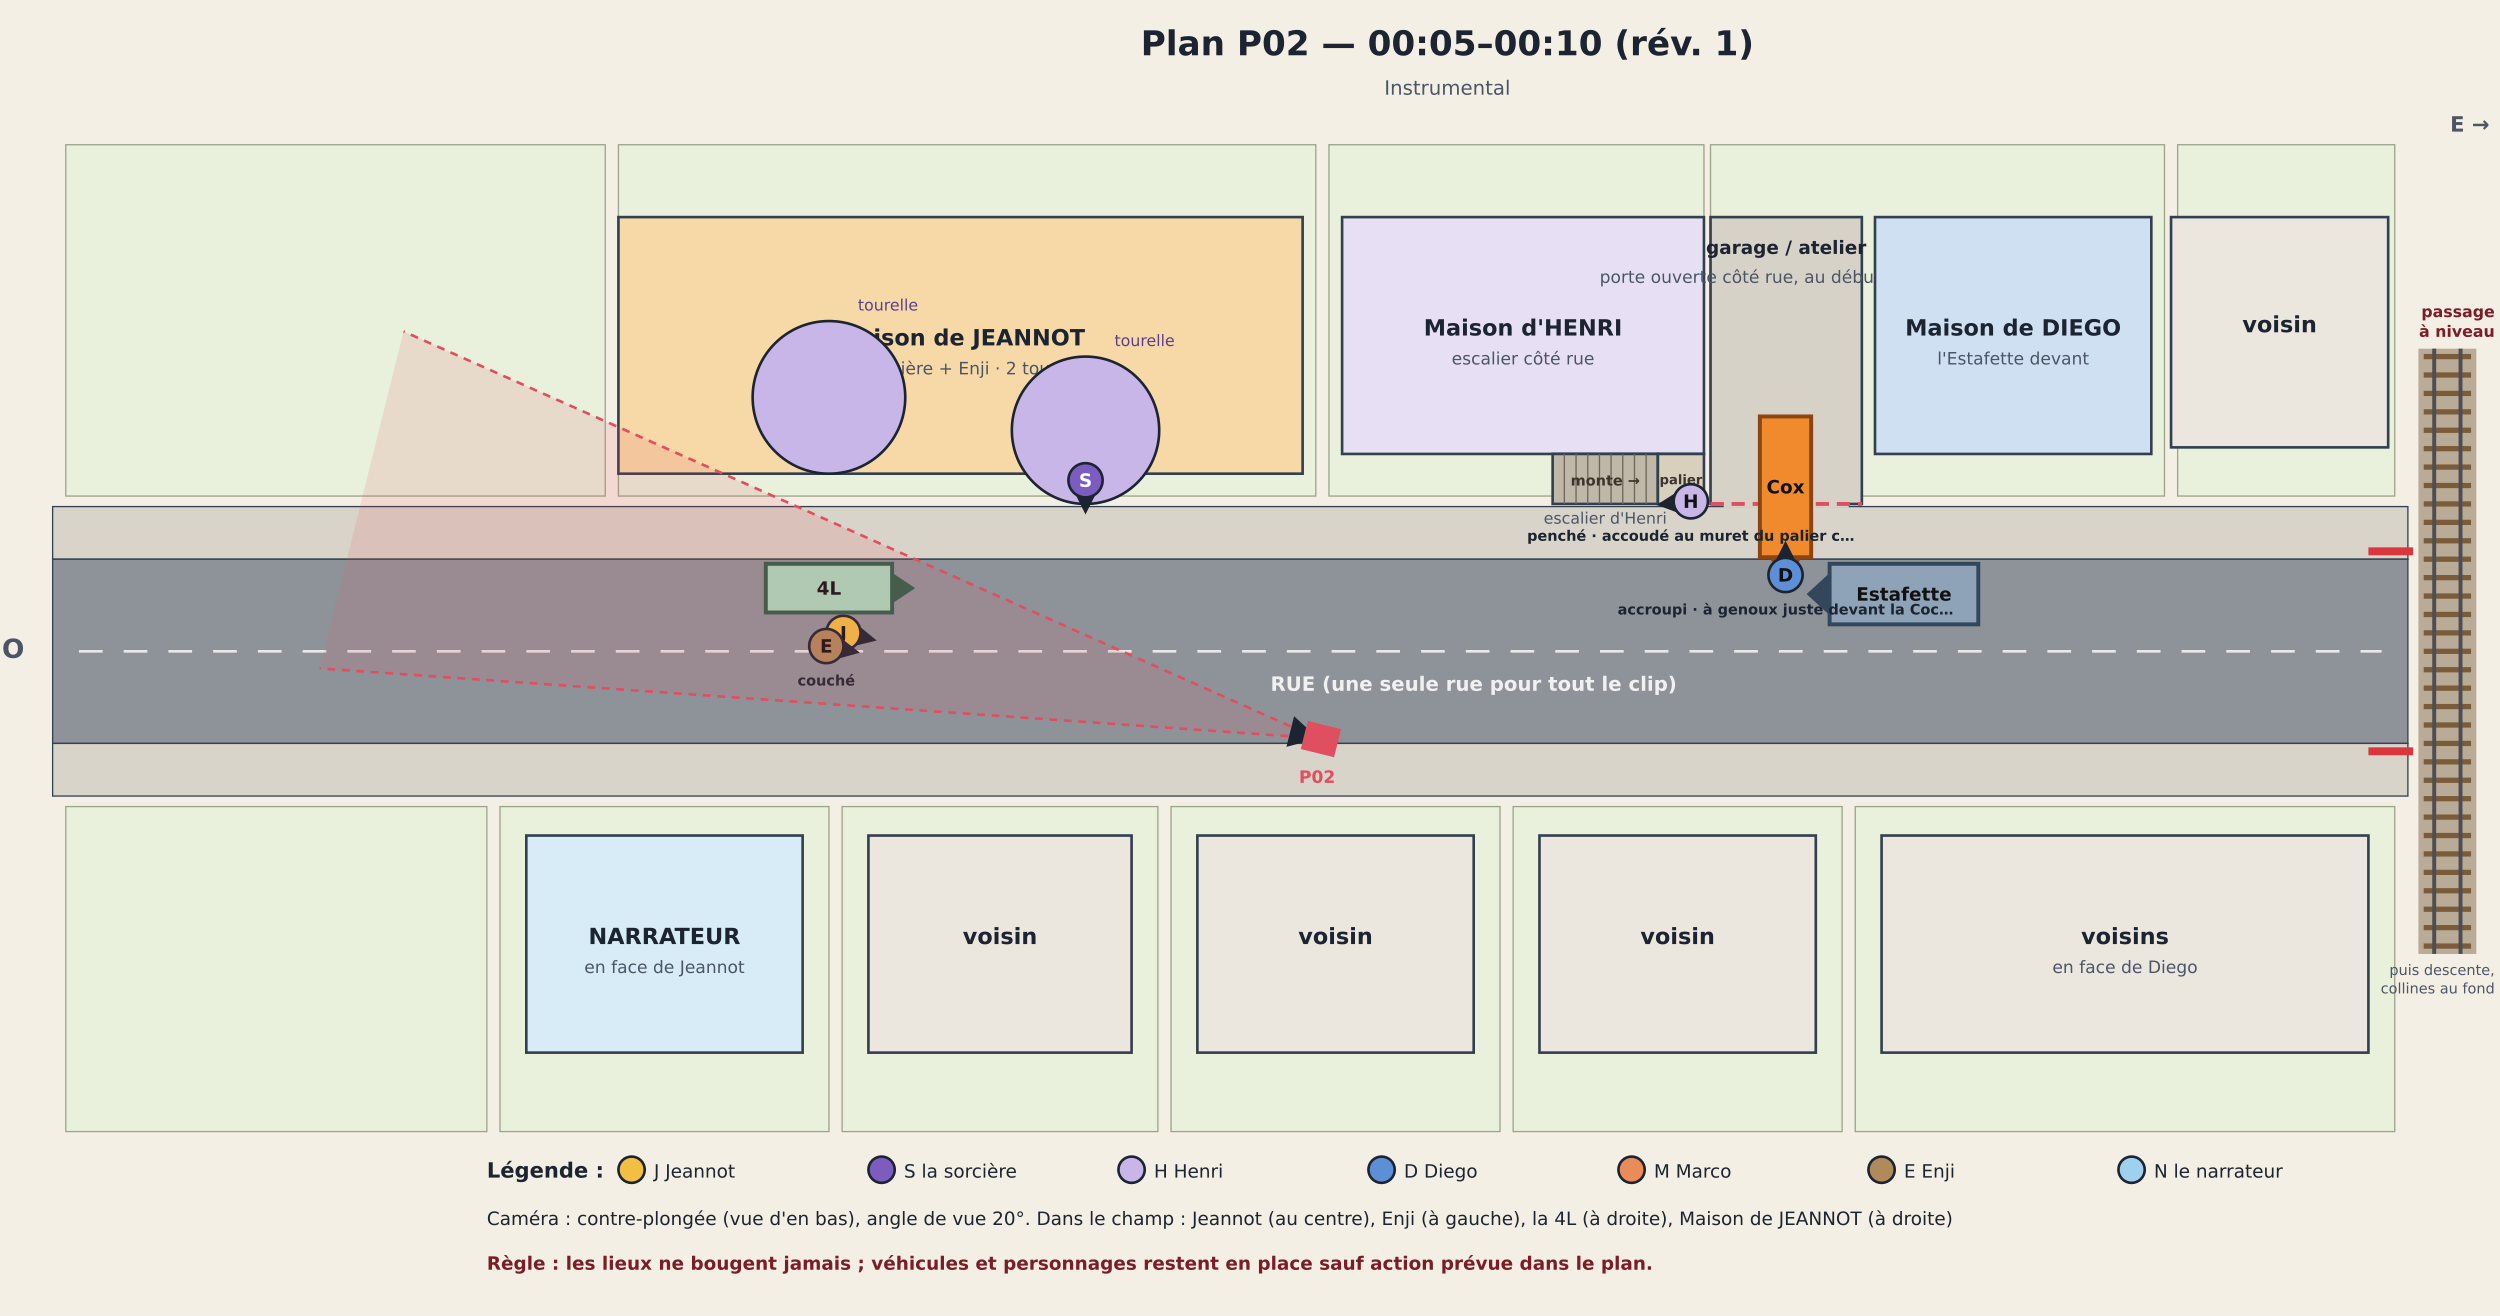
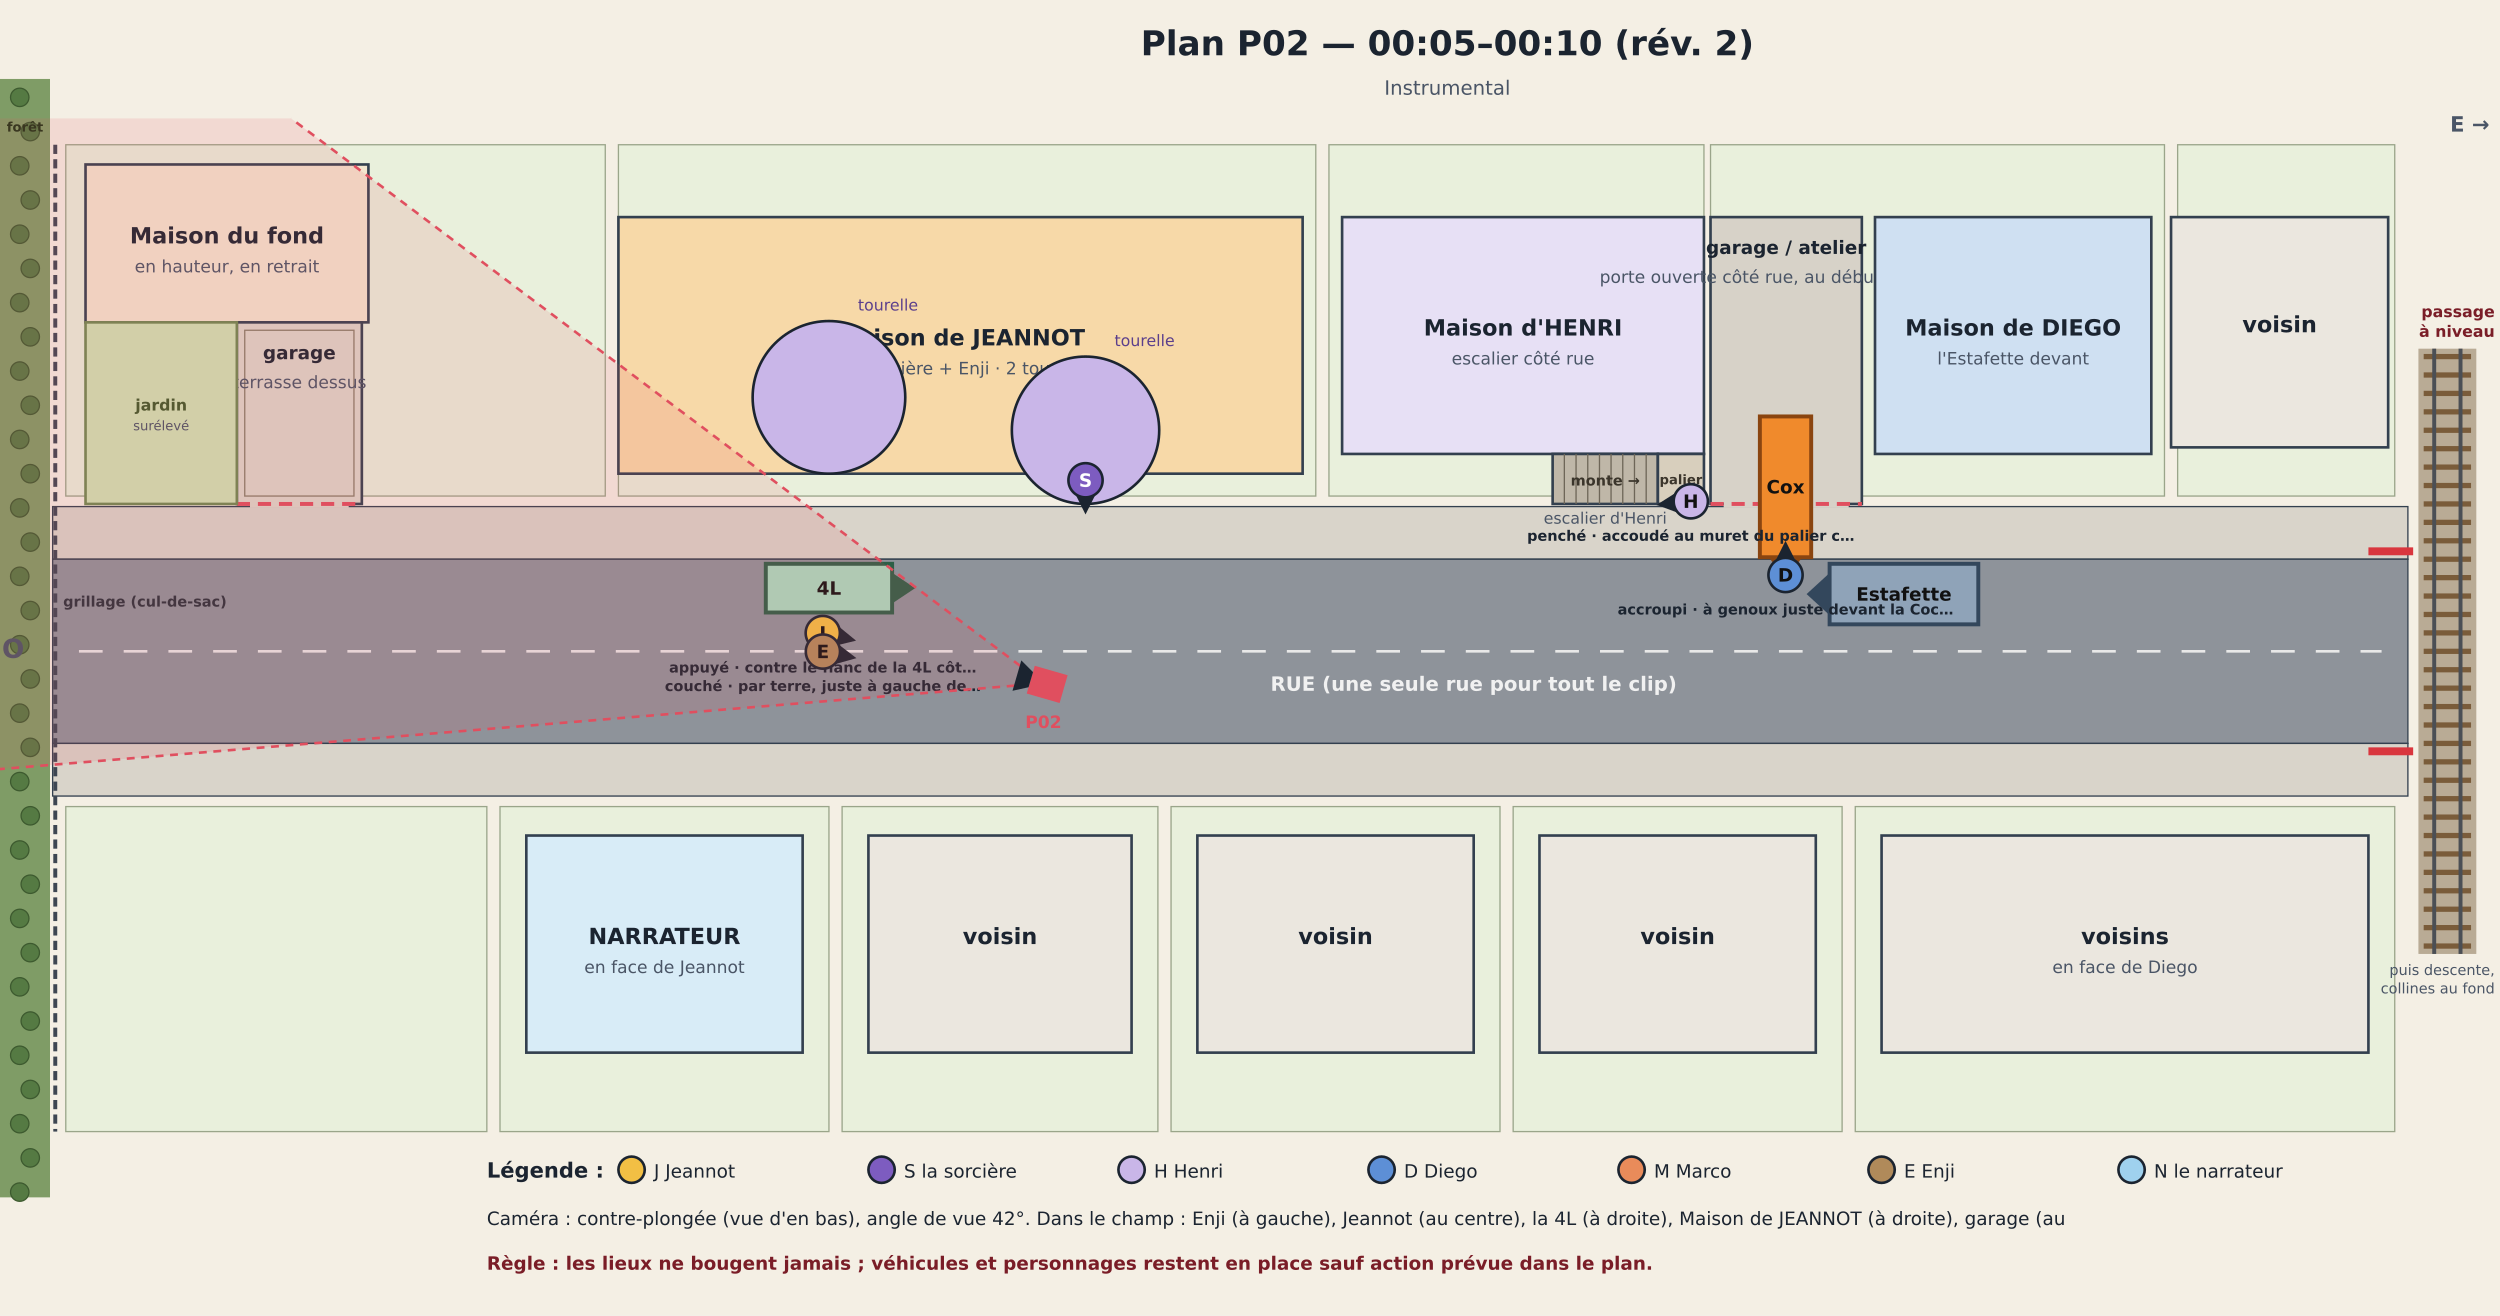
<svg xmlns="http://www.w3.org/2000/svg" width="1900" height="1000" viewBox="-300 0 1900 1000" font-family="DejaVu Sans, Arial, sans-serif">
  <defs>
    <clipPath id="zone">
      <rect x="-300" y="90" width="1900" height="780" />
    </clipPath>
  </defs>
  <rect x="-300.0" y="0.0" width="1900.0" height="1000.0" rx="0" fill="#f4efe4" stroke="none" stroke-width="0" />
  <rect x="-260.0" y="385.0" width="1790.0" height="40.0" rx="0" fill="#d9d4ca" stroke="#33404f" stroke-width="1" />
  <rect x="-260.0" y="425.0" width="1790.0" height="140.0" rx="0" fill="#8e939a" stroke="#33404f" stroke-width="1" />
  <rect x="-260.0" y="565.0" width="1790.0" height="40.0" rx="0" fill="#d9d4ca" stroke="#33404f" stroke-width="1" />
  <line x1="-240.0" y1="495.0" x2="1510.0" y2="495.0" stroke="#e8e8e8" stroke-width="2" stroke-dasharray="18 16" />
  <text x="820.0" y="525.0" font-size="15" fill="#f1f1f1" text-anchor="middle" font-weight="bold">RUE (une seule rue pour tout le clip)</text>
  <rect x="-250.0" y="110.0" width="410.0" height="267.0" rx="0" fill="#e9f0dc" stroke="#9aa58a" stroke-width="1" />
  <rect x="170.0" y="110.0" width="530.0" height="267.0" rx="0" fill="#e9f0dc" stroke="#9aa58a" stroke-width="1" />
  <rect x="710.0" y="110.0" width="285.0" height="267.0" rx="0" fill="#e9f0dc" stroke="#9aa58a" stroke-width="1" />
  <rect x="1000.0" y="110.0" width="345.0" height="267.0" rx="0" fill="#e9f0dc" stroke="#9aa58a" stroke-width="1" />
  <rect x="1355.0" y="110.0" width="165.0" height="267.0" rx="0" fill="#e9f0dc" stroke="#9aa58a" stroke-width="1" />
  <rect x="-250.0" y="613.0" width="320.0" height="247.0" rx="0" fill="#e9f0dc" stroke="#9aa58a" stroke-width="1" />
  <rect x="80.0" y="613.0" width="250.0" height="247.0" rx="0" fill="#e9f0dc" stroke="#9aa58a" stroke-width="1" />
  <rect x="340.0" y="613.0" width="240.0" height="247.0" rx="0" fill="#e9f0dc" stroke="#9aa58a" stroke-width="1" />
  <rect x="590.0" y="613.0" width="250.0" height="247.0" rx="0" fill="#e9f0dc" stroke="#9aa58a" stroke-width="1" />
  <rect x="850.0" y="613.0" width="250.0" height="247.0" rx="0" fill="#e9f0dc" stroke="#9aa58a" stroke-width="1" />
  <rect x="1110.0" y="613.0" width="410.0" height="247.0" rx="0" fill="#e9f0dc" stroke="#9aa58a" stroke-width="1" />
  <rect x="170.0" y="165.0" width="520.0" height="195.0" rx="0" fill="#f7d9a8" stroke="#33404f" stroke-width="2" />
  <text x="430.0" y="262.5" font-size="17" fill="#1b2430" text-anchor="middle" font-weight="bold">Maison de JEANNOT</text>
  <text x="430.0" y="284.5" font-size="13" fill="#4a5566" text-anchor="middle">+ la sorcière + Enji · 2 tourelles</text>
  <rect x="720.0" y="165.0" width="275.0" height="180.0" rx="0" fill="#e7e0f5" stroke="#33404f" stroke-width="2" />
  <text x="857.5" y="255.0" font-size="17" fill="#1b2430" text-anchor="middle" font-weight="bold">Maison d'HENRI</text>
  <text x="857.5" y="277.0" font-size="13" fill="#4a5566" text-anchor="middle">escalier côté rue</text>
  <rect x="1350.0" y="165.0" width="165.0" height="175.0" rx="0" fill="#ebe7df" stroke="#33404f" stroke-width="2" />
  <text x="1432.5" y="252.5" font-size="17" fill="#1b2430" text-anchor="middle" font-weight="bold">voisin</text>
  <rect x="1000.0" y="165.0" width="115.0" height="218.0" rx="0" fill="#d7d2c8" stroke="#33404f" stroke-width="2" />
  <line x1="1010.0" y1="383.0" x2="1105.0" y2="383.0" stroke="#d7d2c8" stroke-width="6" />
  <line x1="1000.0" y1="383.0" x2="1115.0" y2="383.0" stroke="#e04f5f" stroke-width="3" stroke-dasharray="10 6" />
  <text x="1057.5" y="193.0" font-size="14" fill="#1b2430" text-anchor="middle" font-weight="bold">garage / atelier</text>
  <text x="1057.5" y="215.0" font-size="13" fill="#4a5566" text-anchor="middle">porte ouverte côté rue, au début du trottoir</text>
  <rect x="1125.0" y="165.0" width="210.0" height="180.0" rx="0" fill="#cfe0f2" stroke="#33404f" stroke-width="2" />
  <text x="1230.0" y="255.0" font-size="17" fill="#1b2430" text-anchor="middle" font-weight="bold">Maison de DIEGO</text>
  <text x="1230.0" y="277.0" font-size="13" fill="#4a5566" text-anchor="middle">l'Estafette devant</text>
  <rect x="100.0" y="635.0" width="210.0" height="165.0" rx="0" fill="#d8ecf7" stroke="#33404f" stroke-width="2" />
  <text x="205.0" y="717.5" font-size="17" fill="#1b2430" text-anchor="middle" font-weight="bold">NARRATEUR</text>
  <text x="205.0" y="739.5" font-size="13" fill="#4a5566" text-anchor="middle">en face de Jeannot</text>
  <rect x="360.0" y="635.0" width="200.0" height="165.0" rx="0" fill="#ebe7df" stroke="#33404f" stroke-width="2" />
  <text x="460.0" y="717.5" font-size="17" fill="#1b2430" text-anchor="middle" font-weight="bold">voisin</text>
  <rect x="610.0" y="635.0" width="210.0" height="165.0" rx="0" fill="#ebe7df" stroke="#33404f" stroke-width="2" />
  <text x="715.0" y="717.5" font-size="17" fill="#1b2430" text-anchor="middle" font-weight="bold">voisin</text>
  <rect x="870.0" y="635.0" width="210.0" height="165.0" rx="0" fill="#ebe7df" stroke="#33404f" stroke-width="2" />
  <text x="975.0" y="717.5" font-size="17" fill="#1b2430" text-anchor="middle" font-weight="bold">voisin</text>
  <rect x="1130.0" y="635.0" width="370.0" height="165.0" rx="0" fill="#ebe7df" stroke="#33404f" stroke-width="2" />
  <text x="1315.0" y="717.5" font-size="17" fill="#1b2430" text-anchor="middle" font-weight="bold">voisins</text>
  <text x="1315.0" y="739.5" font-size="13" fill="#4a5566" text-anchor="middle">en face de Diego</text>
+   <rect x="-235.0" y="125.0" width="215.0" height="120.0" rx="0" fill="#f3e6cf" stroke="#33404f" stroke-width="2" />
+   <text x="-127.5" y="185.0" font-size="17" fill="#1b2430" text-anchor="middle" font-weight="bold">Maison du fond</text>
+   <text x="-127.5" y="207.0" font-size="13" fill="#4a5566" text-anchor="middle">en hauteur, en retrait</text>
+   <rect x="-120.0" y="245.0" width="95.0" height="138.0" rx="0" fill="#ddd6ca" stroke="#33404f" stroke-width="2" />
+   <rect x="-114.0" y="251.0" width="83.0" height="126.0" rx="0" fill="none" stroke="#8a7f6a" stroke-width="1" />
+   <line x1="-110.0" y1="383.0" x2="-35.0" y2="383.0" stroke="#ddd6ca" stroke-width="6" />
+   <line x1="-120.0" y1="383.0" x2="-25.0" y2="383.0" stroke="#e04f5f" stroke-width="3" stroke-dasharray="10 6" />
+   <text x="-72.5" y="273.0" font-size="14" fill="#1b2430" text-anchor="middle" font-weight="bold">garage</text>
+   <text x="-72.5" y="295.0" font-size="13" fill="#4a5566" text-anchor="middle">terrasse dessus</text>
  <circle cx="330.0" cy="302.0" r="58" fill="#c9b6e8" stroke="#1b2430" stroke-width="2" />
  <text x="352.0" y="236.0" font-size="12" fill="#5b3f8c" text-anchor="start">tourelle</text>
  <circle cx="525.0" cy="327.0" r="56" fill="#c9b6e8" stroke="#1b2430" stroke-width="2" />
  <text x="547.0" y="263.0" font-size="12" fill="#5b3f8c" text-anchor="start">tourelle</text>
  <rect x="880.0" y="345.0" width="80.0" height="38.0" rx="0" fill="#bfb7a8" stroke="#33404f" stroke-width="2" />
  <line x1="888.9" y1="345.0" x2="888.9" y2="383.0" stroke="#6e6658" stroke-width="1" />
  <line x1="897.8" y1="345.0" x2="897.8" y2="383.0" stroke="#6e6658" stroke-width="1" />
  <line x1="906.7" y1="345.0" x2="906.7" y2="383.0" stroke="#6e6658" stroke-width="1" />
  <line x1="915.6" y1="345.0" x2="915.6" y2="383.0" stroke="#6e6658" stroke-width="1" />
  <line x1="924.4" y1="345.0" x2="924.4" y2="383.0" stroke="#6e6658" stroke-width="1" />
  <line x1="933.3" y1="345.0" x2="933.3" y2="383.0" stroke="#6e6658" stroke-width="1" />
  <line x1="942.2" y1="345.0" x2="942.2" y2="383.0" stroke="#6e6658" stroke-width="1" />
  <line x1="951.1" y1="345.0" x2="951.1" y2="383.0" stroke="#6e6658" stroke-width="1" />
  <text x="920.0" y="369.0" font-size="11" fill="#3b352b" text-anchor="middle" font-weight="bold">monte →</text>
  <rect x="960.0" y="345.0" width="35.0" height="38.0" rx="0" fill="#d8cfbd" stroke="#33404f" stroke-width="2" />
  <text x="977.5" y="368.0" font-size="10" fill="#3b352b" text-anchor="middle" font-weight="bold">palier</text>
  <text x="920.0" y="398.0" font-size="12" fill="#4a5566" text-anchor="middle">escalier d'Henri</text>
  <rect x="1538.0" y="265.0" width="44.0" height="460.0" rx="0" fill="#b9ab95" stroke="none" stroke-width="0" />
  <line x1="1542.0" y1="271.0" x2="1578.0" y2="271.0" stroke="#7a5c3a" stroke-width="4" />
  <line x1="1542.0" y1="285.0" x2="1578.0" y2="285.0" stroke="#7a5c3a" stroke-width="4" />
  <line x1="1542.0" y1="299.0" x2="1578.0" y2="299.0" stroke="#7a5c3a" stroke-width="4" />
  <line x1="1542.0" y1="313.0" x2="1578.0" y2="313.0" stroke="#7a5c3a" stroke-width="4" />
  <line x1="1542.0" y1="327.0" x2="1578.0" y2="327.0" stroke="#7a5c3a" stroke-width="4" />
  <line x1="1542.0" y1="341.0" x2="1578.0" y2="341.0" stroke="#7a5c3a" stroke-width="4" />
  <line x1="1542.0" y1="355.0" x2="1578.0" y2="355.0" stroke="#7a5c3a" stroke-width="4" />
  <line x1="1542.0" y1="369.0" x2="1578.0" y2="369.0" stroke="#7a5c3a" stroke-width="4" />
  <line x1="1542.0" y1="383.0" x2="1578.0" y2="383.0" stroke="#7a5c3a" stroke-width="4" />
  <line x1="1542.0" y1="397.0" x2="1578.0" y2="397.0" stroke="#7a5c3a" stroke-width="4" />
  <line x1="1542.0" y1="411.0" x2="1578.0" y2="411.0" stroke="#7a5c3a" stroke-width="4" />
  <line x1="1542.0" y1="425.0" x2="1578.0" y2="425.0" stroke="#7a5c3a" stroke-width="4" />
  <line x1="1542.0" y1="439.0" x2="1578.0" y2="439.0" stroke="#7a5c3a" stroke-width="4" />
  <line x1="1542.0" y1="453.0" x2="1578.0" y2="453.0" stroke="#7a5c3a" stroke-width="4" />
  <line x1="1542.0" y1="467.0" x2="1578.0" y2="467.0" stroke="#7a5c3a" stroke-width="4" />
  <line x1="1542.0" y1="481.0" x2="1578.0" y2="481.0" stroke="#7a5c3a" stroke-width="4" />
  <line x1="1542.0" y1="495.0" x2="1578.0" y2="495.0" stroke="#7a5c3a" stroke-width="4" />
  <line x1="1542.0" y1="509.0" x2="1578.0" y2="509.0" stroke="#7a5c3a" stroke-width="4" />
  <line x1="1542.0" y1="523.0" x2="1578.0" y2="523.0" stroke="#7a5c3a" stroke-width="4" />
  <line x1="1542.0" y1="537.0" x2="1578.0" y2="537.0" stroke="#7a5c3a" stroke-width="4" />
  <line x1="1542.0" y1="551.0" x2="1578.0" y2="551.0" stroke="#7a5c3a" stroke-width="4" />
  <line x1="1542.0" y1="565.0" x2="1578.0" y2="565.0" stroke="#7a5c3a" stroke-width="4" />
  <line x1="1542.0" y1="579.0" x2="1578.0" y2="579.0" stroke="#7a5c3a" stroke-width="4" />
  <line x1="1542.0" y1="593.0" x2="1578.0" y2="593.0" stroke="#7a5c3a" stroke-width="4" />
  <line x1="1542.0" y1="607.0" x2="1578.0" y2="607.0" stroke="#7a5c3a" stroke-width="4" />
  <line x1="1542.0" y1="621.0" x2="1578.0" y2="621.0" stroke="#7a5c3a" stroke-width="4" />
  <line x1="1542.0" y1="635.0" x2="1578.0" y2="635.0" stroke="#7a5c3a" stroke-width="4" />
  <line x1="1542.0" y1="649.0" x2="1578.0" y2="649.0" stroke="#7a5c3a" stroke-width="4" />
  <line x1="1542.0" y1="663.0" x2="1578.0" y2="663.0" stroke="#7a5c3a" stroke-width="4" />
  <line x1="1542.0" y1="677.0" x2="1578.0" y2="677.0" stroke="#7a5c3a" stroke-width="4" />
  <line x1="1542.0" y1="691.0" x2="1578.0" y2="691.0" stroke="#7a5c3a" stroke-width="4" />
  <line x1="1542.0" y1="705.0" x2="1578.0" y2="705.0" stroke="#7a5c3a" stroke-width="4" />
  <line x1="1542.0" y1="719.0" x2="1578.0" y2="719.0" stroke="#7a5c3a" stroke-width="4" />
  <line x1="1550.0" y1="265.0" x2="1550.0" y2="725.0" stroke="#4b4f55" stroke-width="3" />
  <line x1="1570.0" y1="265.0" x2="1570.0" y2="725.0" stroke="#4b4f55" stroke-width="3" />
  <line x1="1534.0" y1="419.0" x2="1500.0" y2="419.0" stroke="#d9363e" stroke-width="6" />
  <line x1="1534.0" y1="571.0" x2="1500.0" y2="571.0" stroke="#d9363e" stroke-width="6" />
  <text x="1596.0" y="241.0" font-size="12" fill="#7a1d27" text-anchor="end" font-weight="bold">passage</text>
  <text x="1596.0" y="256.0" font-size="12" fill="#7a1d27" text-anchor="end" font-weight="bold">à niveau</text>
  <text x="1596.0" y="741.0" font-size="11" fill="#4a5566" text-anchor="end">puis descente,</text>
  <text x="1596.0" y="755.0" font-size="11" fill="#4a5566" text-anchor="end">collines au fond</text>
+   <rect x="-235.0" y="245.0" width="115.0" height="138.0" rx="0" fill="#cfe3b4" stroke="#6f8a52" stroke-width="2" />
+   <text x="-177.5" y="312.0" font-size="12" fill="#3f5a2a" text-anchor="middle" font-weight="bold">jardin</text>
+   <text x="-177.5" y="327.0" font-size="10" fill="#4a5566" text-anchor="middle">surélevé</text>
+   <line x1="-258.0" y1="110.0" x2="-258.0" y2="860.0" stroke="#3d4652" stroke-width="3" stroke-dasharray="7 4" />
+   <text x="-252.0" y="461.0" font-size="11" fill="#2b323b" text-anchor="start" font-weight="bold">grillage (cul-de-sac)</text>
+   <rect x="-300.0" y="60.0" width="38.0" height="850.0" rx="0" fill="#7f9c66" stroke="none" stroke-width="0" />
+   <circle cx="-285.0" cy="74.0" r="7" fill="#557a43" stroke="#3d5a2f" stroke-width="1" />
+   <circle cx="-277.0" cy="100.0" r="7" fill="#557a43" stroke="#3d5a2f" stroke-width="1" />
+   <circle cx="-285.0" cy="126.0" r="7" fill="#557a43" stroke="#3d5a2f" stroke-width="1" />
+   <circle cx="-277.0" cy="152.0" r="7" fill="#557a43" stroke="#3d5a2f" stroke-width="1" />
+   <circle cx="-285.0" cy="178.0" r="7" fill="#557a43" stroke="#3d5a2f" stroke-width="1" />
+   <circle cx="-277.0" cy="204.0" r="7" fill="#557a43" stroke="#3d5a2f" stroke-width="1" />
+   <circle cx="-285.0" cy="230.0" r="7" fill="#557a43" stroke="#3d5a2f" stroke-width="1" />
+   <circle cx="-277.0" cy="256.0" r="7" fill="#557a43" stroke="#3d5a2f" stroke-width="1" />
+   <circle cx="-285.0" cy="282.0" r="7" fill="#557a43" stroke="#3d5a2f" stroke-width="1" />
+   <circle cx="-277.0" cy="308.0" r="7" fill="#557a43" stroke="#3d5a2f" stroke-width="1" />
+   <circle cx="-285.0" cy="334.0" r="7" fill="#557a43" stroke="#3d5a2f" stroke-width="1" />
+   <circle cx="-277.0" cy="360.0" r="7" fill="#557a43" stroke="#3d5a2f" stroke-width="1" />
+   <circle cx="-285.0" cy="386.0" r="7" fill="#557a43" stroke="#3d5a2f" stroke-width="1" />
+   <circle cx="-277.0" cy="412.0" r="7" fill="#557a43" stroke="#3d5a2f" stroke-width="1" />
+   <circle cx="-285.0" cy="438.0" r="7" fill="#557a43" stroke="#3d5a2f" stroke-width="1" />
+   <circle cx="-277.0" cy="464.0" r="7" fill="#557a43" stroke="#3d5a2f" stroke-width="1" />
+   <circle cx="-285.0" cy="490.0" r="7" fill="#557a43" stroke="#3d5a2f" stroke-width="1" />
+   <circle cx="-277.0" cy="516.0" r="7" fill="#557a43" stroke="#3d5a2f" stroke-width="1" />
+   <circle cx="-285.0" cy="542.0" r="7" fill="#557a43" stroke="#3d5a2f" stroke-width="1" />
+   <circle cx="-277.0" cy="568.0" r="7" fill="#557a43" stroke="#3d5a2f" stroke-width="1" />
+   <circle cx="-285.0" cy="594.0" r="7" fill="#557a43" stroke="#3d5a2f" stroke-width="1" />
+   <circle cx="-277.0" cy="620.0" r="7" fill="#557a43" stroke="#3d5a2f" stroke-width="1" />
+   <circle cx="-285.0" cy="646.0" r="7" fill="#557a43" stroke="#3d5a2f" stroke-width="1" />
+   <circle cx="-277.0" cy="672.0" r="7" fill="#557a43" stroke="#3d5a2f" stroke-width="1" />
+   <circle cx="-285.0" cy="698.0" r="7" fill="#557a43" stroke="#3d5a2f" stroke-width="1" />
+   <circle cx="-277.0" cy="724.0" r="7" fill="#557a43" stroke="#3d5a2f" stroke-width="1" />
+   <circle cx="-285.0" cy="750.0" r="7" fill="#557a43" stroke="#3d5a2f" stroke-width="1" />
+   <circle cx="-277.0" cy="776.0" r="7" fill="#557a43" stroke="#3d5a2f" stroke-width="1" />
+   <circle cx="-285.0" cy="802.0" r="7" fill="#557a43" stroke="#3d5a2f" stroke-width="1" />
+   <circle cx="-277.0" cy="828.0" r="7" fill="#557a43" stroke="#3d5a2f" stroke-width="1" />
+   <circle cx="-285.0" cy="854.0" r="7" fill="#557a43" stroke="#3d5a2f" stroke-width="1" />
+   <circle cx="-277.0" cy="880.0" r="7" fill="#557a43" stroke="#3d5a2f" stroke-width="1" />
+   <circle cx="-285.0" cy="906.0" r="7" fill="#557a43" stroke="#3d5a2f" stroke-width="1" />
+   <text x="-281.0" y="100.0" font-size="10" fill="#1f3316" text-anchor="middle" font-weight="bold">forêt</text>
  <text x="-290.0" y="500.0" font-size="20" fill="#4a5566" text-anchor="middle" font-weight="bold">O</text>
  <text x="1592.0" y="100.0" font-size="16" fill="#4a5566" text-anchor="end" font-weight="bold">E →</text>
  <polygon points="280.5,427.0 379.5,427.0 379.5,467.0 280.5,467.0" fill="#2c5f47" fill-opacity="1.0" />
  <polygon points="283.5,430.0 376.5,430.0 376.5,464.0 283.5,464.0" fill="#a8dcc0" fill-opacity="1.0" />
  <polygon points="377.5,435.0 395.5,447.0 377.5,459.0" fill="#2c5f47" fill-opacity="1.0" />
  <text x="330.0" y="452.0" font-size="14" fill="#111" text-anchor="middle" font-weight="bold">4L</text>
  <polygon points="1205.0,476.0 1089.0,476.0 1089.0,427.0 1205.0,427.0" fill="#33475c" fill-opacity="1.0" />
  <polygon points="1202.0,473.0 1092.0,473.0 1092.0,430.0 1202.0,430.0" fill="#8fa3b8" fill-opacity="1.0" />
  <polygon points="1091.0,468.0 1073.0,451.5 1091.0,435.0" fill="#33475c" fill-opacity="1.0" />
  <text x="1147.0" y="456.5" font-size="14" fill="#111" text-anchor="middle" font-weight="bold">Estafette</text>
  <polygon points="1078.0,315.0 1078.0,425.0 1036.0,425.0 1036.0,315.0" fill="#8a4510" fill-opacity="1.0" />
  <polygon points="1075.0,318.0 1075.0,422.0 1039.0,422.0 1039.0,318.0" fill="#f08a2c" fill-opacity="1.0" />
  <polygon points="1070.0,423.0 1057.0,441.0 1044.0,423.0" fill="#8a4510" fill-opacity="1.0" />
  <text x="1057.0" y="375.0" font-size="14" fill="#111" text-anchor="middle" font-weight="bold">Cox</text>
-   <polygon points="352.5,475.5 366.3,486.8 348.9,491.0" fill="#1b2430" fill-opacity="1.0" />
-   <circle cx="341.0" cy="481.0" r="13" fill="#f2bf44" stroke="#1b2430" stroke-width="2" />
-   <text x="341.0" y="486.0" font-size="14" fill="#111" text-anchor="middle" font-weight="bold">J</text>
-   <polygon points="339.3,485.1 353.5,496.0 336.3,500.8" fill="#1b2430" fill-opacity="1.0" />
-   <circle cx="328.0" cy="491.0" r="13" fill="#b08a5a" stroke="#1b2430" stroke-width="2" />
-   <text x="328.0" y="496.0" font-size="14" fill="#111" text-anchor="middle" font-weight="bold">E</text>
-   <text x="328.0" y="521.0" font-size="11" fill="#1b2430" text-anchor="middle" font-weight="bold">couché</text>
+   <polygon points="336.8,475.6 350.6,486.9 333.2,491.1" fill="#1b2430" fill-opacity="1.0" />
+   <circle cx="325.3" cy="481.1" r="13" fill="#f2bf44" stroke="#1b2430" stroke-width="2" />
+   <text x="325.3" y="486.1" font-size="14" fill="#111" text-anchor="middle" font-weight="bold">J</text>
+   <text x="325.3" y="511.1" font-size="11" fill="#1b2430" text-anchor="middle" font-weight="bold">appuyé · contre le flanc de la 4L côt…</text>
+   <polygon points="336.7,489.3 350.9,500.2 333.7,505.0" fill="#1b2430" fill-opacity="1.0" />
+   <circle cx="325.4" cy="495.2" r="13" fill="#b08a5a" stroke="#1b2430" stroke-width="2" />
+   <text x="325.4" y="500.2" font-size="14" fill="#111" text-anchor="middle" font-weight="bold">E</text>
+   <text x="325.4" y="525.2" font-size="11" fill="#1b2430" text-anchor="middle" font-weight="bold">couché · par terre, juste à gauche de…</text>
  <polygon points="533.0,375.0 525.0,391.0 517.0,375.0" fill="#1b2430" fill-opacity="1.0" />
  <circle cx="525.0" cy="365.0" r="13" fill="#7d5cc0" stroke="#1b2430" stroke-width="2" />
  <text x="525.0" y="370.0" font-size="14" fill="#fff" text-anchor="middle" font-weight="bold">S</text>
  <polygon points="975.9,390.0 959.1,383.7 974.2,374.1" fill="#1b2430" fill-opacity="1.0" />
  <circle cx="985.0" cy="381.0" r="13" fill="#c9b6e8" stroke="#1b2430" stroke-width="2" />
  <text x="985.0" y="386.0" font-size="14" fill="#111" text-anchor="middle" font-weight="bold">H</text>
  <text x="985.0" y="411.0" font-size="11" fill="#1b2430" text-anchor="middle" font-weight="bold">penché · accoudé au muret du palier c…</text>
  <polygon points="1049.0,427.0 1057.0,411.0 1065.0,427.0" fill="#1b2430" fill-opacity="1.0" />
  <circle cx="1057.0" cy="437.0" r="13" fill="#5d8fd6" stroke="#1b2430" stroke-width="2" />
  <text x="1057.0" y="442.0" font-size="14" fill="#111" text-anchor="middle" font-weight="bold">D</text>
  <text x="1057.0" y="467.0" font-size="11" fill="#1b2430" text-anchor="middle" font-weight="bold">accroupi · à genoux juste devant la Coc…</text>
-   <polygon points="701.0,561.0 -57.1,508.0 6.7,251.9" fill="#e04f5f" fill-opacity="0.14" clip-path="url(#zone)" />
-   <line x1="701.0" y1="561.0" x2="-57.1" y2="508.0" stroke="#e04f5f" stroke-width="2" stroke-dasharray="6 5" />
-   <line x1="701.0" y1="561.0" x2="6.7" y2="251.9" stroke="#e04f5f" stroke-width="2" stroke-dasharray="6 5" />
-   <polygon points="713.9,575.5 688.6,569.3 694.0,547.9 719.2,554.2" fill="#e04f5f" fill-opacity="1.0" />
-   <polygon points="689.8,564.4 677.7,567.6 683.5,544.3 692.7,552.8" fill="#1b2430" fill-opacity="1.0" />
-   <text x="701.0" y="595.0" font-size="13" fill="#e04f5f" text-anchor="middle" font-weight="bold">P02</text>
-   <text x="800.0" y="42.0" font-size="26" fill="#1b2430" text-anchor="middle" font-weight="bold">Plan P02 — 00:05–00:10  (rév. 1)</text>
+   <polygon points="493.0,519.3 -1500.3,683.2 -1106.4,-681.5" fill="#e04f5f" fill-opacity="0.14" clip-path="url(#zone)" />
+   <line x1="493.0" y1="519.3" x2="-300.0" y2="584.5" stroke="#e04f5f" stroke-width="2" stroke-dasharray="6 5" />
+   <line x1="493.0" y1="519.3" x2="-78.8" y2="90.0" stroke="#e04f5f" stroke-width="2" stroke-dasharray="6 5" />
+   <polygon points="505.3,534.3 480.3,527.1 486.4,506.0 511.4,513.2" fill="#e04f5f" fill-opacity="1.0" />
+   <polygon points="481.7,522.3 469.5,525.0 476.2,501.9 485.1,510.8" fill="#1b2430" fill-opacity="1.0" />
+   <text x="493.0" y="553.3" font-size="13" fill="#e04f5f" text-anchor="middle" font-weight="bold">P02</text>
+   <text x="800.0" y="42.0" font-size="26" fill="#1b2430" text-anchor="middle" font-weight="bold">Plan P02 — 00:05–00:10  (rév. 2)</text>
  <text x="800.0" y="72.0" font-size="15" fill="#4a5566" text-anchor="middle">Instrumental</text>
  <text x="70.0" y="895.0" font-size="16" fill="#1b2430" text-anchor="start" font-weight="bold">Légende :</text>
  <circle cx="180.0" cy="889.0" r="10" fill="#f2bf44" stroke="#1b2430" stroke-width="2" />
  <text x="197.0" y="895.0" font-size="14" fill="#1b2430" text-anchor="start">J  Jeannot</text>
  <circle cx="370.0" cy="889.0" r="10" fill="#7d5cc0" stroke="#1b2430" stroke-width="2" />
  <text x="387.0" y="895.0" font-size="14" fill="#1b2430" text-anchor="start">S  la sorcière</text>
  <circle cx="560.0" cy="889.0" r="10" fill="#c9b6e8" stroke="#1b2430" stroke-width="2" />
  <text x="577.0" y="895.0" font-size="14" fill="#1b2430" text-anchor="start">H  Henri</text>
  <circle cx="750.0" cy="889.0" r="10" fill="#5d8fd6" stroke="#1b2430" stroke-width="2" />
  <text x="767.0" y="895.0" font-size="14" fill="#1b2430" text-anchor="start">D  Diego</text>
  <circle cx="940.0" cy="889.0" r="10" fill="#e98b5a" stroke="#1b2430" stroke-width="2" />
  <text x="957.0" y="895.0" font-size="14" fill="#1b2430" text-anchor="start">M  Marco</text>
  <circle cx="1130.0" cy="889.0" r="10" fill="#b08a5a" stroke="#1b2430" stroke-width="2" />
  <text x="1147.0" y="895.0" font-size="14" fill="#1b2430" text-anchor="start">E  Enji</text>
  <circle cx="1320.0" cy="889.0" r="10" fill="#9fd1ee" stroke="#1b2430" stroke-width="2" />
  <text x="1337.0" y="895.0" font-size="14" fill="#1b2430" text-anchor="start">N  le narrateur</text>
-   <text x="70.0" y="931.0" font-size="14" fill="#1b2430" text-anchor="start">Caméra : contre-plongée (vue d'en bas), angle de vue 20°. Dans le champ : Jeannot (au centre), Enji (à gauche), la 4L (à droite), Maison de JEANNOT (à droite)</text>
+   <text x="70.0" y="931.0" font-size="14" fill="#1b2430" text-anchor="start">Caméra : contre-plongée (vue d'en bas), angle de vue 42°. Dans le champ : Enji (à gauche), Jeannot (au centre), la 4L (à droite), Maison de JEANNOT (à droite), garage (au</text>
  <text x="70.0" y="965.0" font-size="14" fill="#7a1d27" text-anchor="start" font-weight="bold">Règle : les lieux ne bougent jamais ; véhicules et personnages restent en place sauf action prévue dans le plan.</text>
</svg>
